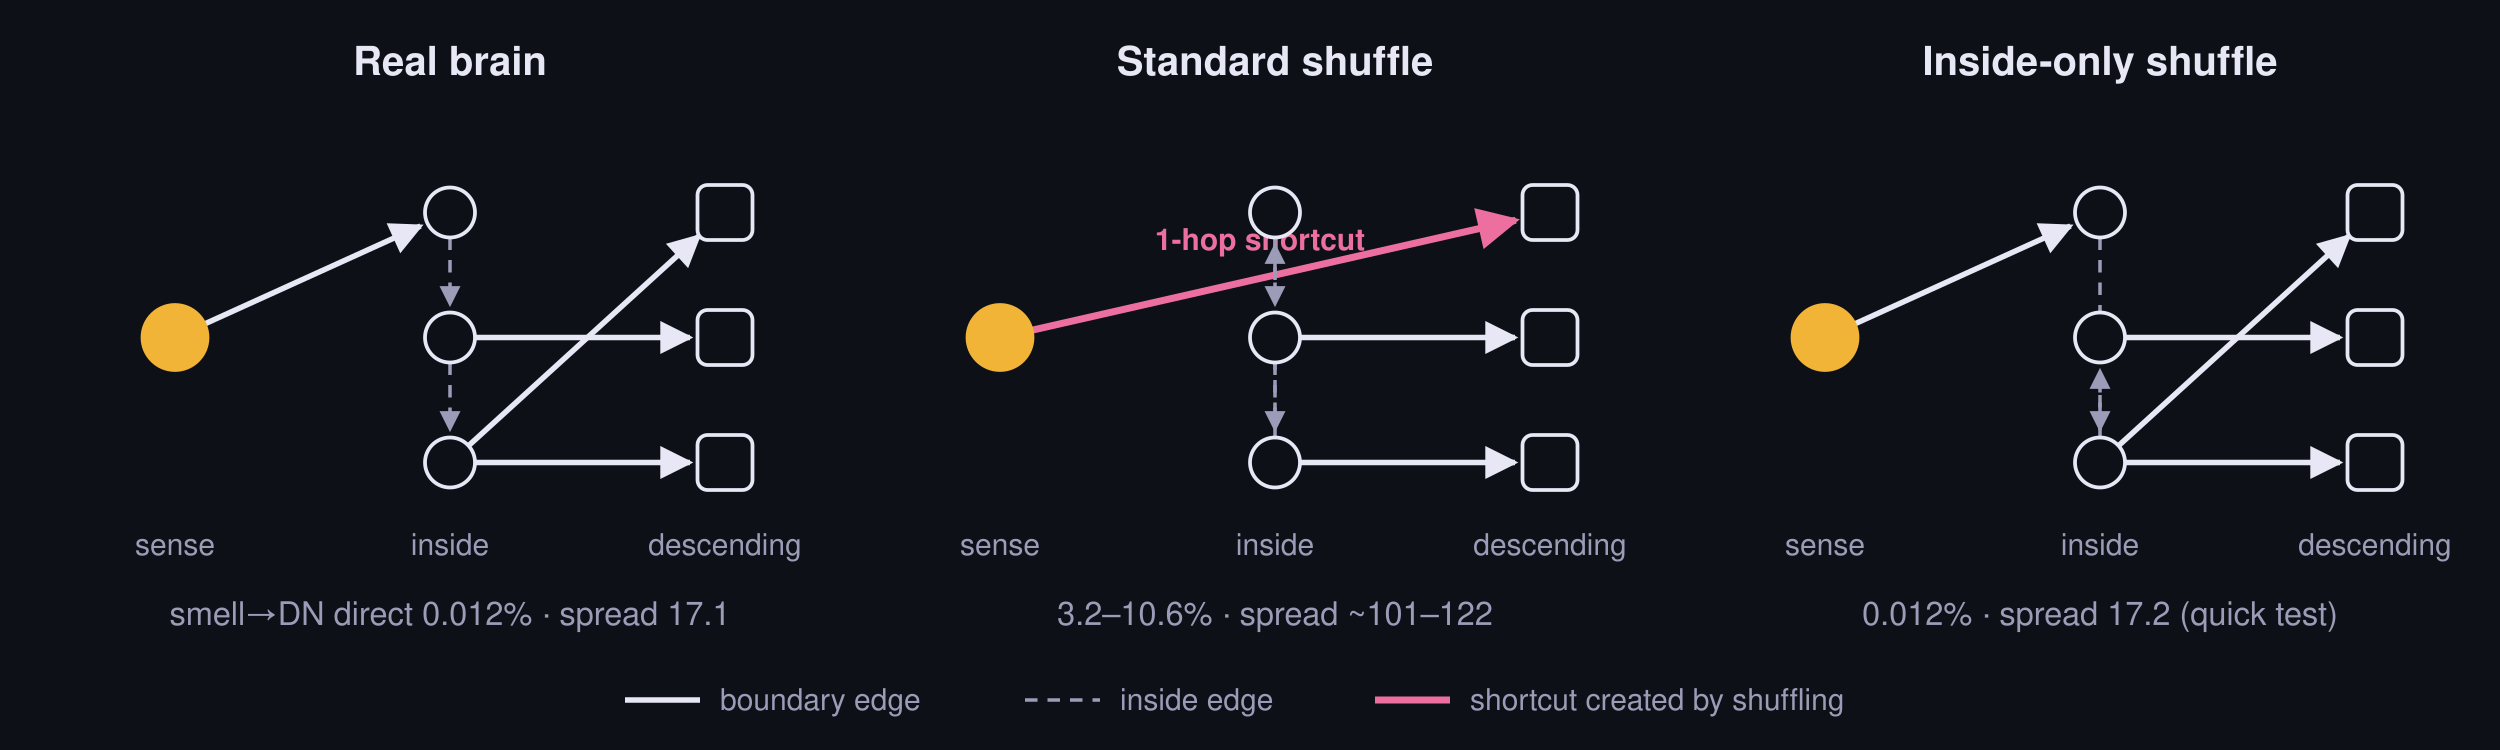
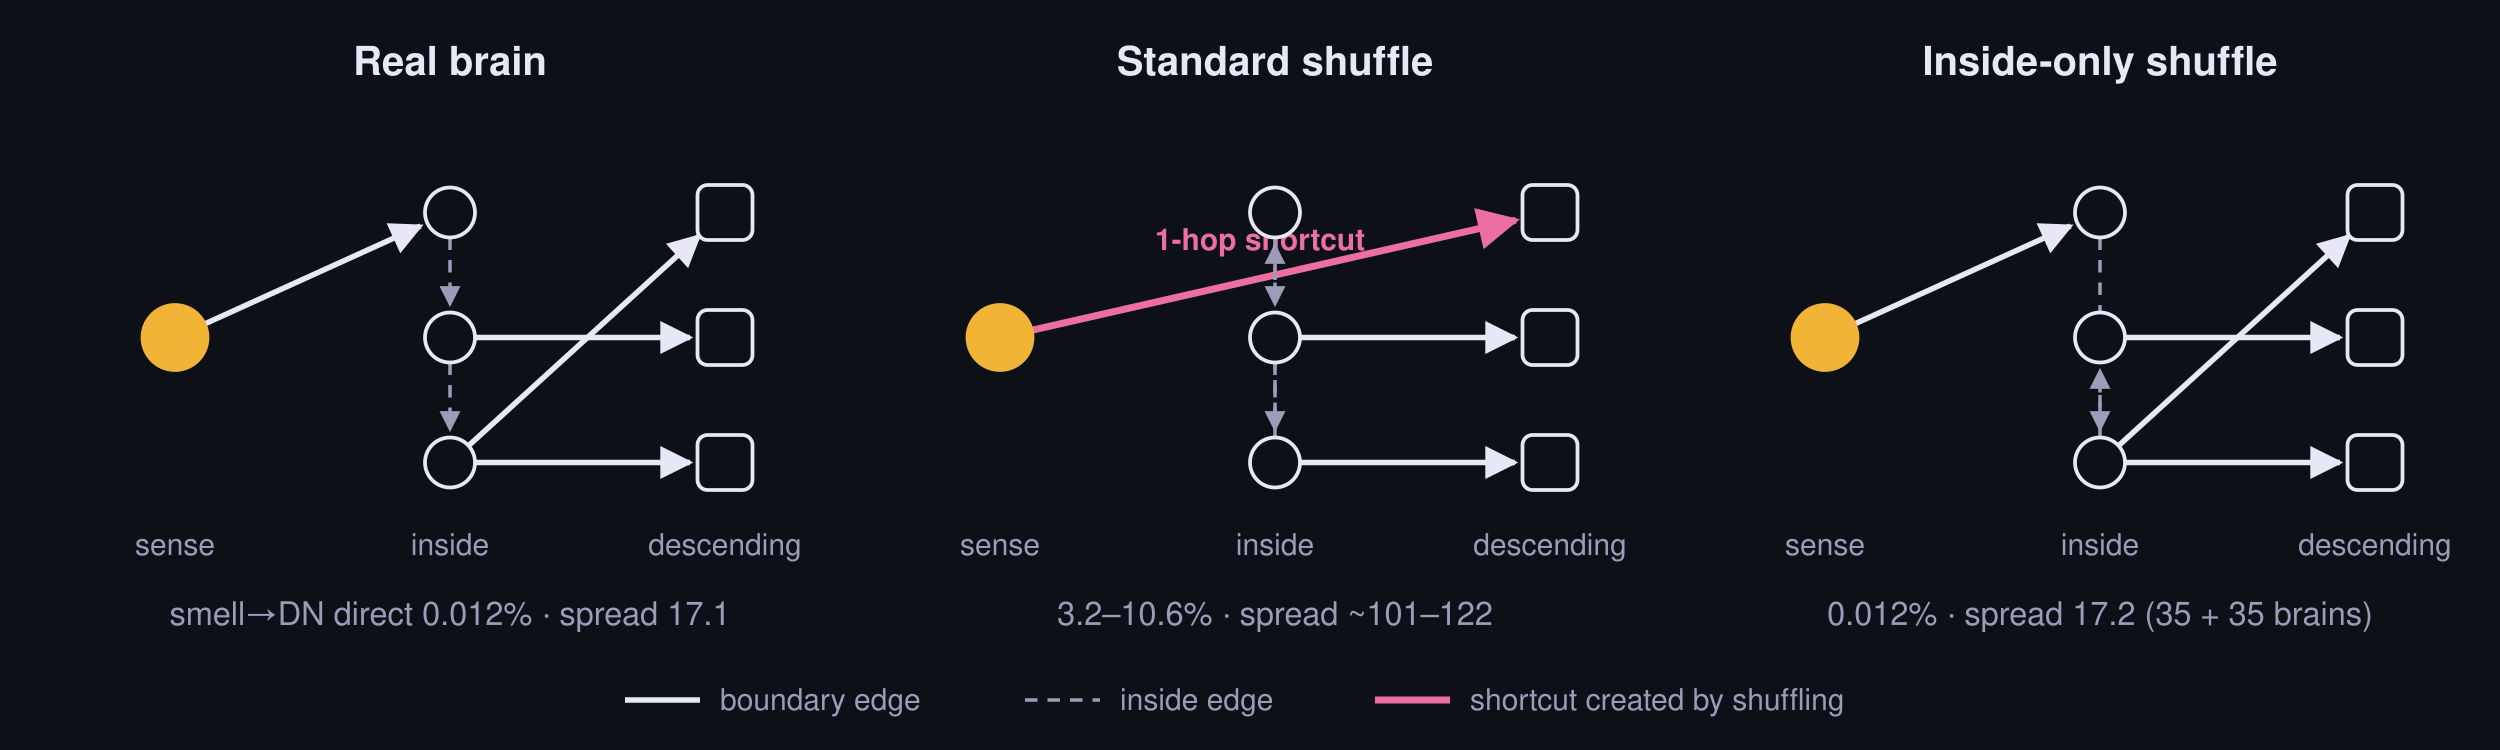
<svg xmlns="http://www.w3.org/2000/svg" viewBox="0 0 1000 300" font-family="Segoe UI, Helvetica, Arial, sans-serif">
  <rect width="1000" height="300" fill="#0d1117" />
  <defs>
    <marker id="mb" viewBox="0 0 10 10" refX="9" refY="5" markerWidth="6" markerHeight="6" orient="auto">
      <path d="M0,0L10,5L0,10z" fill="#e8e7f5" />
    </marker>
    <marker id="mi" viewBox="0 0 10 10" refX="9" refY="5" markerWidth="6" markerHeight="6" orient="auto">
      <path d="M0,0L10,5L0,10z" fill="#9d9cb8" />
    </marker>
    <marker id="ms" viewBox="0 0 10 10" refX="9" refY="5" markerWidth="6" markerHeight="6" orient="auto">
      <path d="M0,0L10,5L0,10z" fill="#ec6fa0" />
    </marker>
  </defs>
  <text x="180" y="30" font-size="16" font-weight="700" fill="#e8e7f5" text-anchor="middle">Real brain</text>
  <line x1="81.8" y1="129.6" x2="168.2" y2="90.4" stroke="#e8e7f5" stroke-width="2.2" marker-end="url(#mb)" />
  <line x1="180.0" y1="95.0" x2="180.0" y2="122.0" stroke="#9d9cb8" stroke-width="1.4" stroke-dasharray="5 4" marker-end="url(#mi)" />
  <line x1="190.0" y1="135.0" x2="276.0" y2="135.0" stroke="#e8e7f5" stroke-width="2.2" marker-end="url(#mb)" />
  <line x1="187.4" y1="178.3" x2="279.6" y2="94.4" stroke="#e8e7f5" stroke-width="2.2" marker-end="url(#mb)" />
  <line x1="190.0" y1="185.0" x2="276.0" y2="185.0" stroke="#e8e7f5" stroke-width="2.2" marker-end="url(#mb)" />
  <line x1="180.0" y1="145.0" x2="180.0" y2="172.0" stroke="#9d9cb8" stroke-width="1.4" stroke-dasharray="5 4" marker-end="url(#mi)" />
  <circle cx="70" cy="135" r="13" fill="#f2b437" stroke="#f2b437" stroke-width="1.5" />
  <circle cx="180" cy="85" r="10" fill="#0d1117" stroke="#e8e7f5" stroke-width="1.5" />
  <circle cx="180" cy="135" r="10" fill="#0d1117" stroke="#e8e7f5" stroke-width="1.5" />
  <circle cx="180" cy="185" r="10" fill="#0d1117" stroke="#e8e7f5" stroke-width="1.5" />
  <rect x="279" y="74" width="22" height="22" rx="4" fill="#0d1117" stroke="#e8e7f5" stroke-width="1.5" />
  <rect x="279" y="124" width="22" height="22" rx="4" fill="#0d1117" stroke="#e8e7f5" stroke-width="1.5" />
  <rect x="279" y="174" width="22" height="22" rx="4" fill="#0d1117" stroke="#e8e7f5" stroke-width="1.5" />
  <text x="70" y="222" font-size="12" fill="#9d9cb8" text-anchor="middle">sense</text>
  <text x="180" y="222" font-size="12" fill="#9d9cb8" text-anchor="middle">inside</text>
  <text x="290" y="222" font-size="12" fill="#9d9cb8" text-anchor="middle">descending</text>
  <text x="180" y="250" font-size="13" fill="#9d9cb8" text-anchor="middle">smell→DN direct 0.012% · spread 17.1</text>
  <text x="510" y="30" font-size="16" font-weight="700" fill="#e8e7f5" text-anchor="middle">Standard shuffle</text>
  <line x1="412.7" y1="132.1" x2="606.3" y2="88.1" stroke="#ec6fa0" stroke-width="2.8" marker-end="url(#ms)" />
  <text x="504" y="100" font-size="12" font-weight="600" fill="#ec6fa0" text-anchor="middle">1-hop shortcut</text>
  <line x1="510.0" y1="95.0" x2="510.0" y2="122.0" stroke="#9d9cb8" stroke-width="1.4" stroke-dasharray="5 4" marker-end="url(#mi)" />
  <line x1="520.0" y1="135.0" x2="606.0" y2="135.0" stroke="#e8e7f5" stroke-width="2.2" marker-end="url(#mb)" />
  <line x1="510.0" y1="175.0" x2="510.0" y2="98.0" stroke="#9d9cb8" stroke-width="1.4" stroke-dasharray="5 4" marker-end="url(#mi)" />
  <line x1="520.0" y1="185.0" x2="606.0" y2="185.0" stroke="#e8e7f5" stroke-width="2.2" marker-end="url(#mb)" />
  <line x1="510.0" y1="145.0" x2="510.0" y2="172.0" stroke="#9d9cb8" stroke-width="1.4" stroke-dasharray="5 4" marker-end="url(#mi)" />
  <circle cx="400" cy="135" r="13" fill="#f2b437" stroke="#f2b437" stroke-width="1.5" />
  <circle cx="510" cy="85" r="10" fill="#0d1117" stroke="#e8e7f5" stroke-width="1.5" />
  <circle cx="510" cy="135" r="10" fill="#0d1117" stroke="#e8e7f5" stroke-width="1.5" />
  <circle cx="510" cy="185" r="10" fill="#0d1117" stroke="#e8e7f5" stroke-width="1.5" />
  <rect x="609" y="74" width="22" height="22" rx="4" fill="#0d1117" stroke="#e8e7f5" stroke-width="1.5" />
  <rect x="609" y="124" width="22" height="22" rx="4" fill="#0d1117" stroke="#e8e7f5" stroke-width="1.5" />
  <rect x="609" y="174" width="22" height="22" rx="4" fill="#0d1117" stroke="#e8e7f5" stroke-width="1.5" />
  <text x="400" y="222" font-size="12" fill="#9d9cb8" text-anchor="middle">sense</text>
  <text x="510" y="222" font-size="12" fill="#9d9cb8" text-anchor="middle">inside</text>
  <text x="620" y="222" font-size="12" fill="#9d9cb8" text-anchor="middle">descending</text>
  <text x="510" y="250" font-size="13" fill="#9d9cb8" text-anchor="middle">3.2–10.6% · spread ~101–122</text>
  <text x="840" y="30" font-size="16" font-weight="700" fill="#e8e7f5" text-anchor="middle">Inside-only shuffle</text>
  <line x1="741.8" y1="129.6" x2="828.2" y2="90.4" stroke="#e8e7f5" stroke-width="2.2" marker-end="url(#mb)" />
  <line x1="840.0" y1="95.0" x2="840.0" y2="172.0" stroke="#9d9cb8" stroke-width="1.4" stroke-dasharray="5 4" marker-end="url(#mi)" />
  <line x1="850.0" y1="135.0" x2="936.0" y2="135.0" stroke="#e8e7f5" stroke-width="2.2" marker-end="url(#mb)" />
  <line x1="847.4" y1="178.3" x2="939.6" y2="94.4" stroke="#e8e7f5" stroke-width="2.2" marker-end="url(#mb)" />
  <line x1="850.0" y1="185.0" x2="936.0" y2="185.0" stroke="#e8e7f5" stroke-width="2.2" marker-end="url(#mb)" />
  <line x1="840.0" y1="175.0" x2="840.0" y2="148.0" stroke="#9d9cb8" stroke-width="1.4" stroke-dasharray="5 4" marker-end="url(#mi)" />
  <circle cx="730" cy="135" r="13" fill="#f2b437" stroke="#f2b437" stroke-width="1.5" />
  <circle cx="840" cy="85" r="10" fill="#0d1117" stroke="#e8e7f5" stroke-width="1.5" />
  <circle cx="840" cy="135" r="10" fill="#0d1117" stroke="#e8e7f5" stroke-width="1.5" />
  <circle cx="840" cy="185" r="10" fill="#0d1117" stroke="#e8e7f5" stroke-width="1.5" />
  <rect x="939" y="74" width="22" height="22" rx="4" fill="#0d1117" stroke="#e8e7f5" stroke-width="1.5" />
  <rect x="939" y="124" width="22" height="22" rx="4" fill="#0d1117" stroke="#e8e7f5" stroke-width="1.5" />
  <rect x="939" y="174" width="22" height="22" rx="4" fill="#0d1117" stroke="#e8e7f5" stroke-width="1.5" />
  <text x="730" y="222" font-size="12" fill="#9d9cb8" text-anchor="middle">sense</text>
  <text x="840" y="222" font-size="12" fill="#9d9cb8" text-anchor="middle">inside</text>
  <text x="950" y="222" font-size="12" fill="#9d9cb8" text-anchor="middle">descending</text>
-   <text x="840" y="250" font-size="13" fill="#9d9cb8" text-anchor="middle">0.012% · spread 17.2 (quick test)</text>
+   <text x="840" y="250" font-size="13" fill="#9d9cb8" text-anchor="middle">0.012% · spread 17.2 (35 + 35 brains)</text>
  <line x1="250" y1="280" x2="280" y2="280" stroke="#e8e7f5" stroke-width="2.2" />
  <text x="288" y="284" font-size="12" fill="#9d9cb8">boundary edge</text>
  <line x1="410" y1="280" x2="440" y2="280" stroke="#9d9cb8" stroke-width="1.4" stroke-dasharray="5 4" />
  <text x="448" y="284" font-size="12" fill="#9d9cb8">inside edge</text>
  <line x1="550" y1="280" x2="580" y2="280" stroke="#ec6fa0" stroke-width="2.8" />
  <text x="588" y="284" font-size="12" fill="#9d9cb8">shortcut created by shuffling</text>
</svg>
